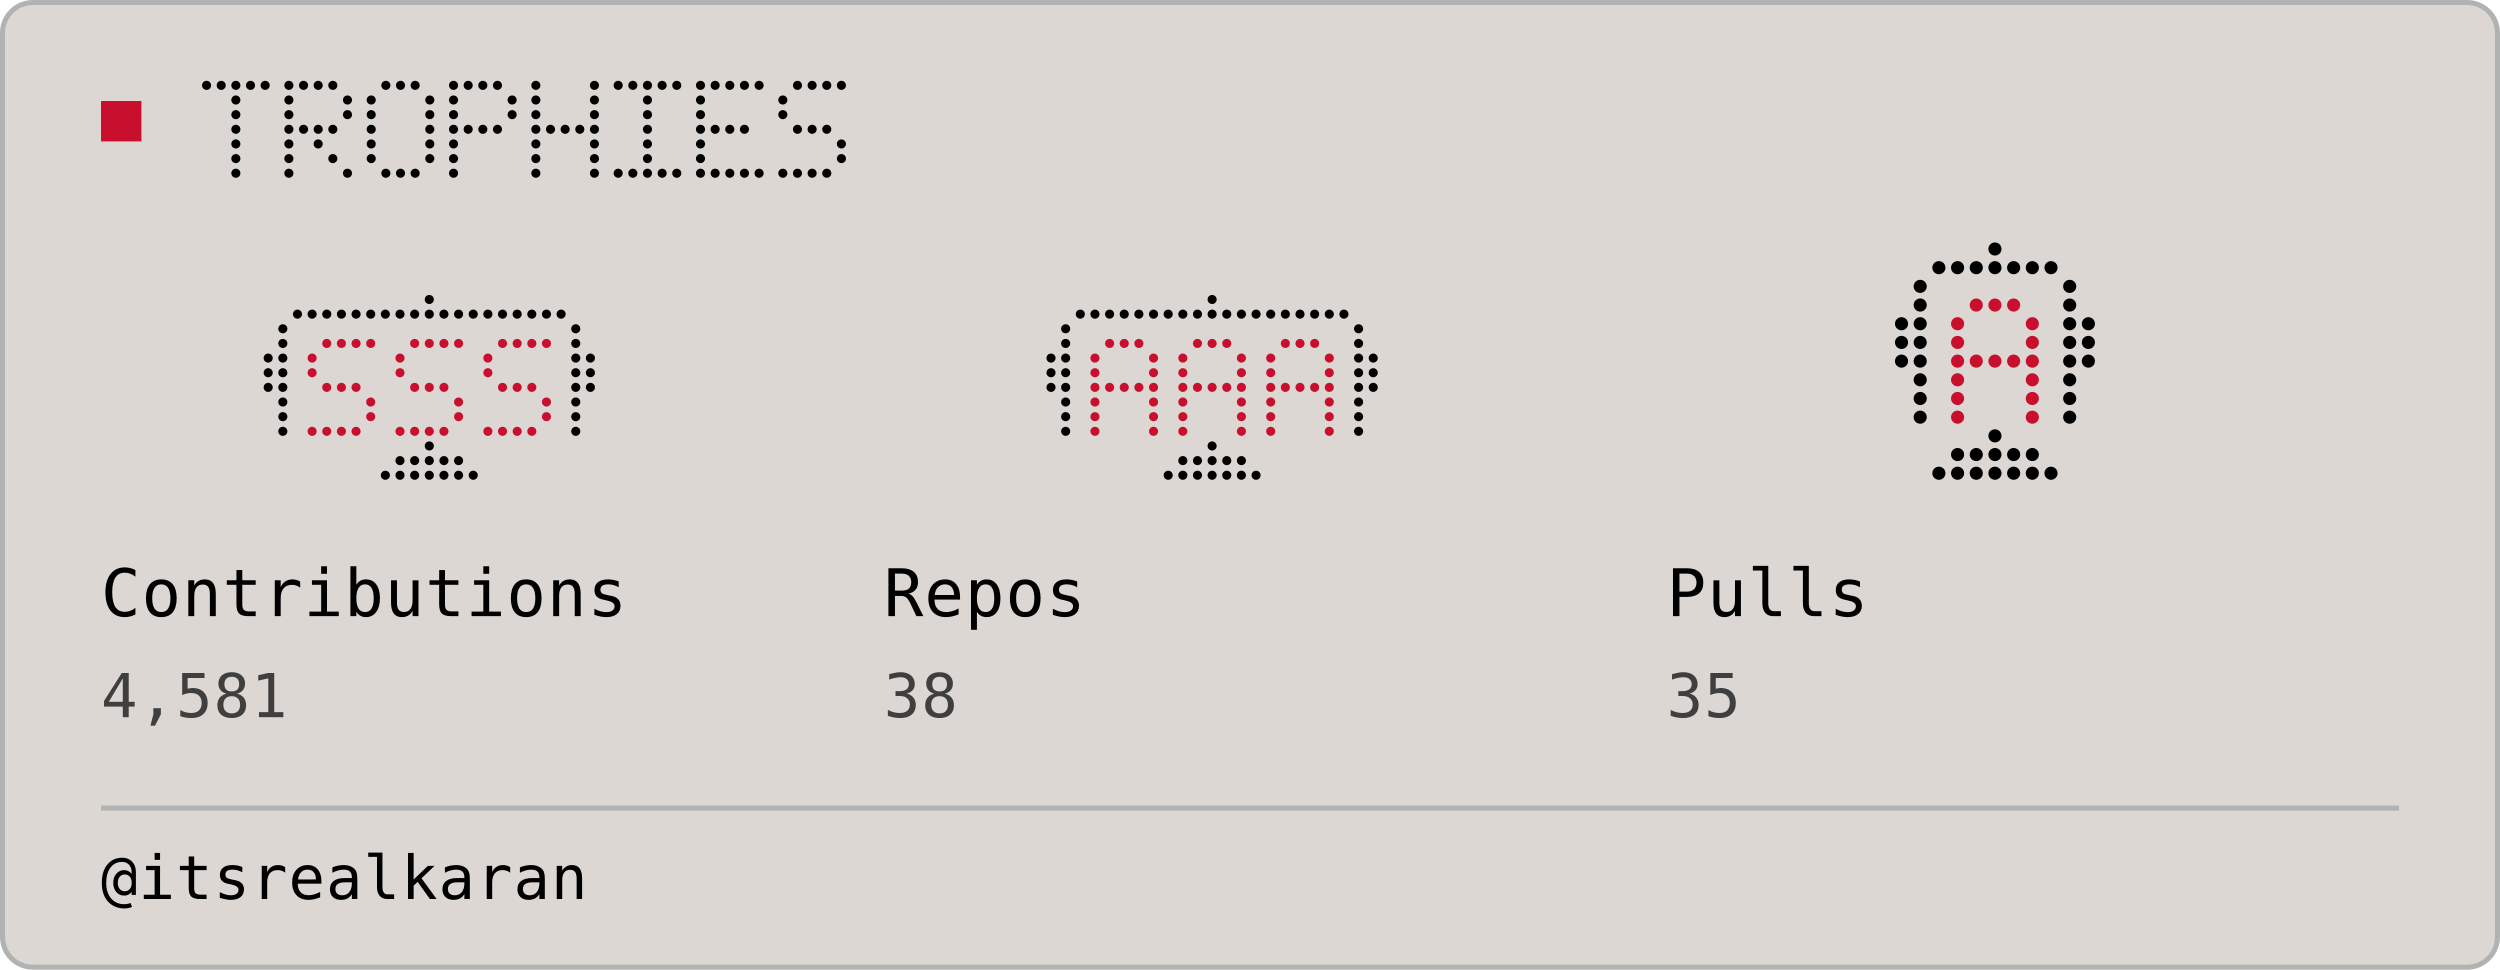
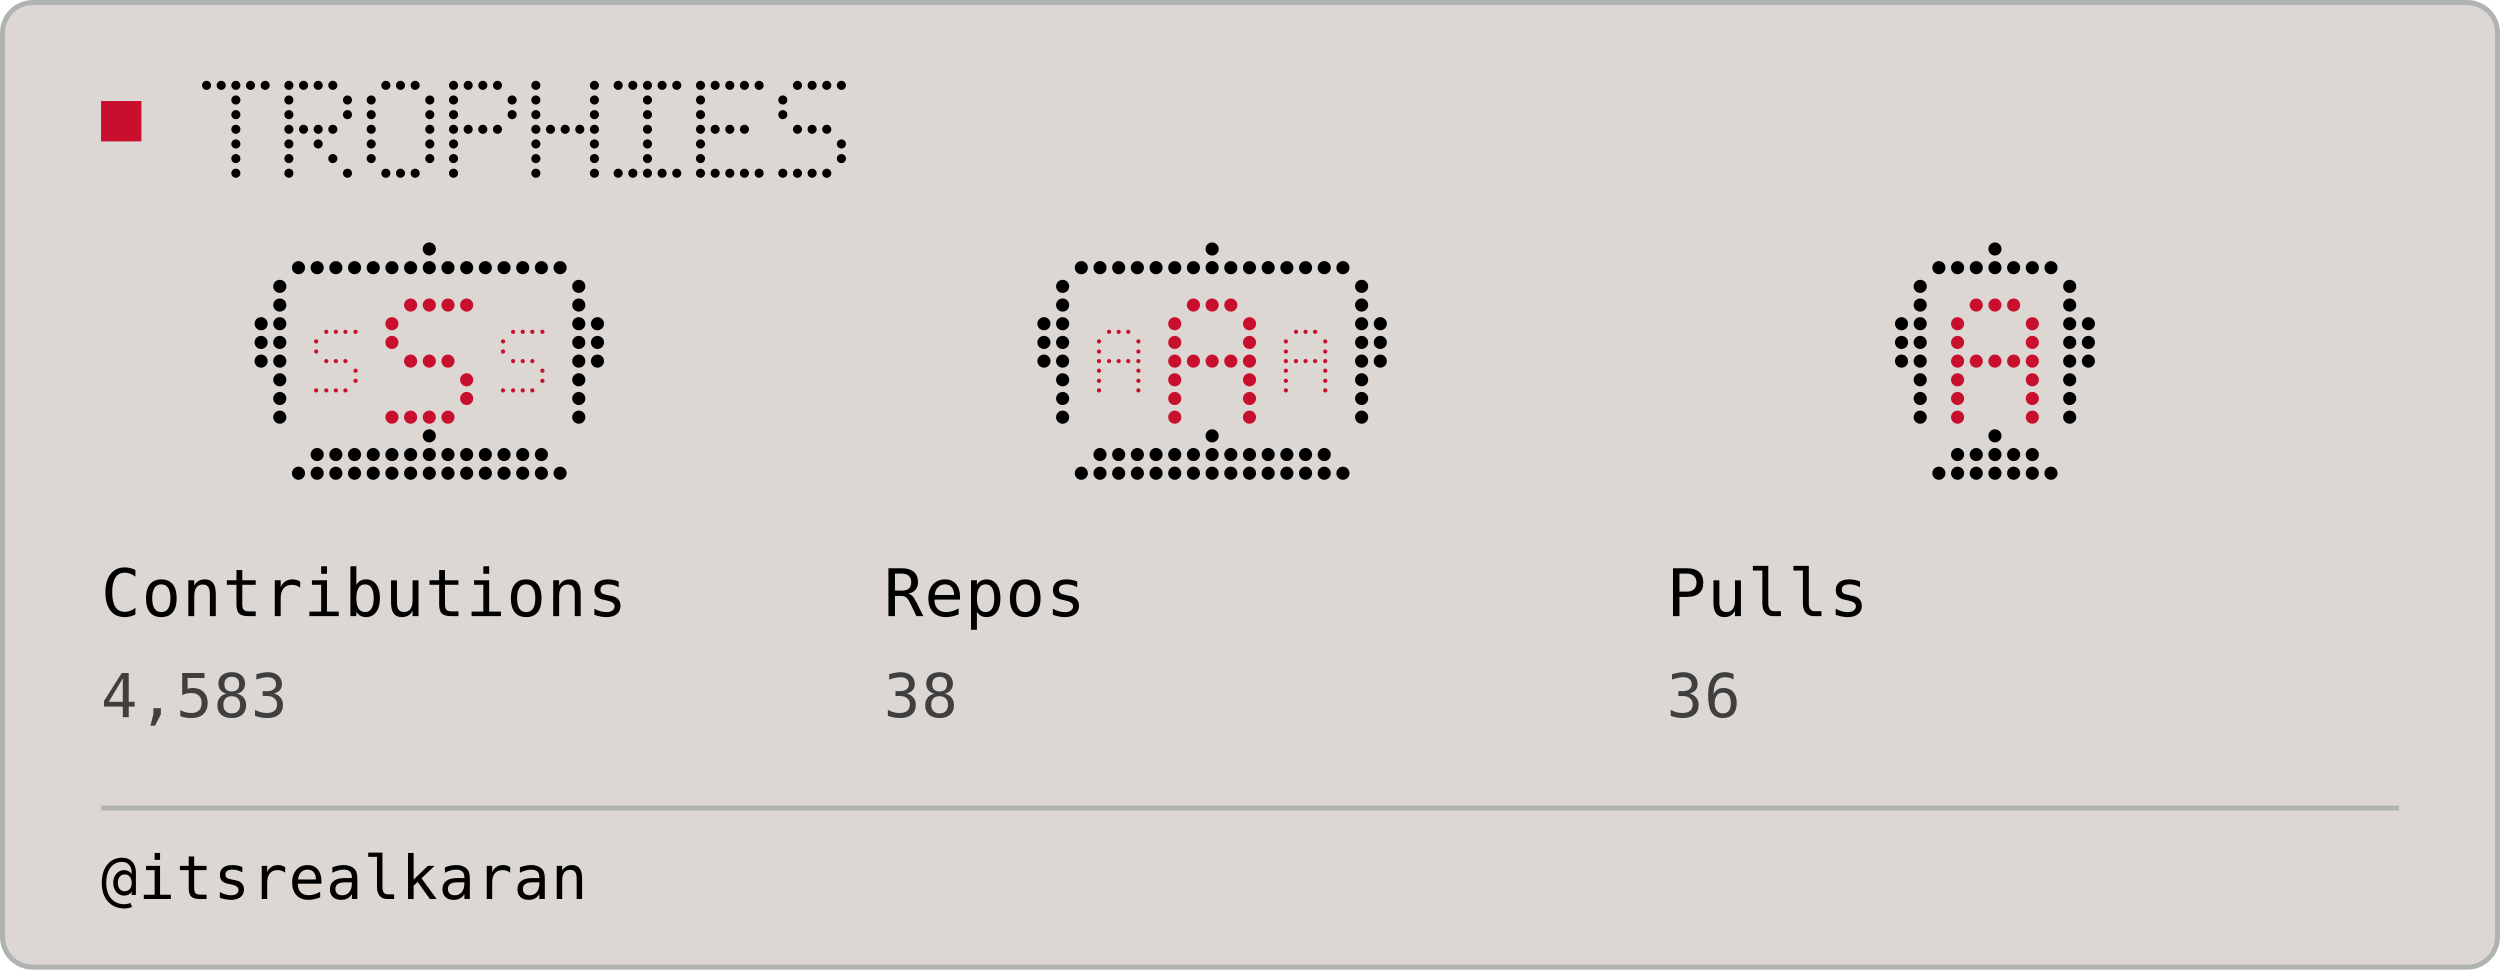
<svg xmlns="http://www.w3.org/2000/svg" width="495" height="192" viewBox="0 0 495 192" role="img">
  <rect x="0.5" y="0.5" width="494" height="191" rx="6" fill="#DCD7D2" stroke="#B1B3B3" stroke-width="1" />
  <rect x="20" y="20" width="8" height="8" fill="#C8102E" />
  <circle cx="40.9" cy="16.9" r="0.90" fill="#000000" />
  <circle cx="43.8" cy="16.9" r="0.90" fill="#000000" />
  <circle cx="46.7" cy="16.9" r="0.90" fill="#000000" />
  <circle cx="49.6" cy="16.9" r="0.90" fill="#000000" />
  <circle cx="52.5" cy="16.9" r="0.90" fill="#000000" />
  <circle cx="46.7" cy="19.8" r="0.90" fill="#000000" />
  <circle cx="46.7" cy="22.7" r="0.90" fill="#000000" />
  <circle cx="46.7" cy="25.6" r="0.90" fill="#000000" />
  <circle cx="46.7" cy="28.5" r="0.90" fill="#000000" />
  <circle cx="46.7" cy="31.4" r="0.90" fill="#000000" />
  <circle cx="46.7" cy="34.3" r="0.90" fill="#000000" />
  <circle cx="57.2" cy="16.9" r="0.90" fill="#000000" />
  <circle cx="60.1" cy="16.9" r="0.90" fill="#000000" />
  <circle cx="63.0" cy="16.9" r="0.90" fill="#000000" />
  <circle cx="65.9" cy="16.9" r="0.90" fill="#000000" />
  <circle cx="57.2" cy="19.8" r="0.90" fill="#000000" />
  <circle cx="68.8" cy="19.8" r="0.90" fill="#000000" />
  <circle cx="57.2" cy="22.7" r="0.90" fill="#000000" />
  <circle cx="68.8" cy="22.7" r="0.90" fill="#000000" />
  <circle cx="57.2" cy="25.6" r="0.90" fill="#000000" />
  <circle cx="60.1" cy="25.6" r="0.90" fill="#000000" />
  <circle cx="63.0" cy="25.6" r="0.90" fill="#000000" />
  <circle cx="65.9" cy="25.6" r="0.90" fill="#000000" />
  <circle cx="57.2" cy="28.5" r="0.90" fill="#000000" />
  <circle cx="63.0" cy="28.5" r="0.90" fill="#000000" />
  <circle cx="57.2" cy="31.4" r="0.90" fill="#000000" />
  <circle cx="65.9" cy="31.4" r="0.90" fill="#000000" />
  <circle cx="57.2" cy="34.3" r="0.90" fill="#000000" />
  <circle cx="68.8" cy="34.3" r="0.90" fill="#000000" />
  <circle cx="76.4" cy="16.9" r="0.90" fill="#000000" />
  <circle cx="79.3" cy="16.9" r="0.90" fill="#000000" />
  <circle cx="82.2" cy="16.9" r="0.90" fill="#000000" />
  <circle cx="73.5" cy="19.8" r="0.90" fill="#000000" />
  <circle cx="85.1" cy="19.8" r="0.90" fill="#000000" />
  <circle cx="73.5" cy="22.7" r="0.90" fill="#000000" />
  <circle cx="85.1" cy="22.7" r="0.90" fill="#000000" />
  <circle cx="73.5" cy="25.6" r="0.90" fill="#000000" />
  <circle cx="85.1" cy="25.6" r="0.90" fill="#000000" />
  <circle cx="73.5" cy="28.5" r="0.90" fill="#000000" />
  <circle cx="85.1" cy="28.5" r="0.90" fill="#000000" />
  <circle cx="73.5" cy="31.4" r="0.90" fill="#000000" />
  <circle cx="85.1" cy="31.4" r="0.90" fill="#000000" />
  <circle cx="76.4" cy="34.3" r="0.90" fill="#000000" />
  <circle cx="79.3" cy="34.3" r="0.90" fill="#000000" />
  <circle cx="82.2" cy="34.3" r="0.90" fill="#000000" />
  <circle cx="89.8" cy="16.9" r="0.90" fill="#000000" />
  <circle cx="92.7" cy="16.9" r="0.90" fill="#000000" />
  <circle cx="95.6" cy="16.9" r="0.90" fill="#000000" />
  <circle cx="98.5" cy="16.9" r="0.90" fill="#000000" />
  <circle cx="89.8" cy="19.8" r="0.90" fill="#000000" />
  <circle cx="101.4" cy="19.8" r="0.90" fill="#000000" />
  <circle cx="89.8" cy="22.7" r="0.90" fill="#000000" />
  <circle cx="101.4" cy="22.7" r="0.90" fill="#000000" />
  <circle cx="89.8" cy="25.6" r="0.90" fill="#000000" />
  <circle cx="92.7" cy="25.6" r="0.90" fill="#000000" />
  <circle cx="95.6" cy="25.6" r="0.90" fill="#000000" />
  <circle cx="98.5" cy="25.6" r="0.90" fill="#000000" />
  <circle cx="89.8" cy="28.5" r="0.90" fill="#000000" />
  <circle cx="89.8" cy="31.4" r="0.90" fill="#000000" />
  <circle cx="89.8" cy="34.3" r="0.90" fill="#000000" />
  <circle cx="106.1" cy="16.9" r="0.90" fill="#000000" />
  <circle cx="117.7" cy="16.9" r="0.90" fill="#000000" />
  <circle cx="106.1" cy="19.8" r="0.90" fill="#000000" />
  <circle cx="117.7" cy="19.8" r="0.90" fill="#000000" />
  <circle cx="106.1" cy="22.7" r="0.90" fill="#000000" />
  <circle cx="117.7" cy="22.7" r="0.90" fill="#000000" />
  <circle cx="106.1" cy="25.6" r="0.90" fill="#000000" />
  <circle cx="109.0" cy="25.6" r="0.90" fill="#000000" />
  <circle cx="111.9" cy="25.6" r="0.90" fill="#000000" />
  <circle cx="114.8" cy="25.6" r="0.90" fill="#000000" />
  <circle cx="117.7" cy="25.6" r="0.90" fill="#000000" />
  <circle cx="106.1" cy="28.5" r="0.90" fill="#000000" />
  <circle cx="117.7" cy="28.5" r="0.90" fill="#000000" />
  <circle cx="106.1" cy="31.4" r="0.90" fill="#000000" />
  <circle cx="117.7" cy="31.4" r="0.90" fill="#000000" />
  <circle cx="106.1" cy="34.3" r="0.90" fill="#000000" />
  <circle cx="117.7" cy="34.3" r="0.90" fill="#000000" />
  <circle cx="122.4" cy="16.9" r="0.90" fill="#000000" />
  <circle cx="125.3" cy="16.9" r="0.90" fill="#000000" />
  <circle cx="128.2" cy="16.9" r="0.90" fill="#000000" />
  <circle cx="131.1" cy="16.9" r="0.90" fill="#000000" />
  <circle cx="134.0" cy="16.9" r="0.90" fill="#000000" />
  <circle cx="128.2" cy="19.8" r="0.90" fill="#000000" />
  <circle cx="128.2" cy="22.7" r="0.90" fill="#000000" />
  <circle cx="128.2" cy="25.6" r="0.90" fill="#000000" />
  <circle cx="128.2" cy="28.5" r="0.90" fill="#000000" />
  <circle cx="128.2" cy="31.4" r="0.90" fill="#000000" />
  <circle cx="122.4" cy="34.3" r="0.90" fill="#000000" />
  <circle cx="125.3" cy="34.3" r="0.90" fill="#000000" />
  <circle cx="128.2" cy="34.3" r="0.90" fill="#000000" />
  <circle cx="131.1" cy="34.3" r="0.90" fill="#000000" />
  <circle cx="134.0" cy="34.3" r="0.90" fill="#000000" />
  <circle cx="138.7" cy="16.9" r="0.90" fill="#000000" />
  <circle cx="141.6" cy="16.9" r="0.90" fill="#000000" />
  <circle cx="144.5" cy="16.9" r="0.90" fill="#000000" />
  <circle cx="147.4" cy="16.9" r="0.90" fill="#000000" />
  <circle cx="150.3" cy="16.9" r="0.90" fill="#000000" />
  <circle cx="138.7" cy="19.8" r="0.90" fill="#000000" />
  <circle cx="138.7" cy="22.7" r="0.90" fill="#000000" />
  <circle cx="138.7" cy="25.6" r="0.90" fill="#000000" />
  <circle cx="141.6" cy="25.6" r="0.90" fill="#000000" />
  <circle cx="144.5" cy="25.6" r="0.90" fill="#000000" />
  <circle cx="147.4" cy="25.6" r="0.90" fill="#000000" />
  <circle cx="138.7" cy="28.5" r="0.90" fill="#000000" />
  <circle cx="138.7" cy="31.4" r="0.90" fill="#000000" />
  <circle cx="138.7" cy="34.3" r="0.90" fill="#000000" />
  <circle cx="141.6" cy="34.3" r="0.90" fill="#000000" />
  <circle cx="144.5" cy="34.3" r="0.90" fill="#000000" />
  <circle cx="147.4" cy="34.3" r="0.90" fill="#000000" />
  <circle cx="150.3" cy="34.3" r="0.90" fill="#000000" />
  <circle cx="157.9" cy="16.9" r="0.90" fill="#000000" />
  <circle cx="160.8" cy="16.9" r="0.90" fill="#000000" />
  <circle cx="163.7" cy="16.9" r="0.90" fill="#000000" />
  <circle cx="166.6" cy="16.9" r="0.90" fill="#000000" />
  <circle cx="155.0" cy="19.8" r="0.90" fill="#000000" />
  <circle cx="155.0" cy="22.7" r="0.90" fill="#000000" />
  <circle cx="157.9" cy="25.6" r="0.90" fill="#000000" />
  <circle cx="160.8" cy="25.6" r="0.90" fill="#000000" />
  <circle cx="163.7" cy="25.6" r="0.90" fill="#000000" />
  <circle cx="166.6" cy="28.5" r="0.90" fill="#000000" />
  <circle cx="166.6" cy="31.4" r="0.90" fill="#000000" />
  <circle cx="155.0" cy="34.3" r="0.90" fill="#000000" />
  <circle cx="157.9" cy="34.3" r="0.90" fill="#000000" />
  <circle cx="160.8" cy="34.3" r="0.90" fill="#000000" />
  <circle cx="163.7" cy="34.3" r="0.90" fill="#000000" />
-   <circle cx="85.0" cy="59.3" r="0.90" fill="#000000" />
-   <circle cx="58.9" cy="62.2" r="0.90" fill="#000000" />
-   <circle cx="61.8" cy="62.2" r="0.90" fill="#000000" />
-   <circle cx="64.7" cy="62.2" r="0.90" fill="#000000" />
-   <circle cx="67.6" cy="62.2" r="0.90" fill="#000000" />
-   <circle cx="70.5" cy="62.2" r="0.90" fill="#000000" />
-   <circle cx="73.4" cy="62.2" r="0.90" fill="#000000" />
-   <circle cx="76.3" cy="62.2" r="0.90" fill="#000000" />
-   <circle cx="79.2" cy="62.2" r="0.90" fill="#000000" />
-   <circle cx="82.1" cy="62.2" r="0.90" fill="#000000" />
-   <circle cx="85.0" cy="62.2" r="0.90" fill="#000000" />
-   <circle cx="87.9" cy="62.2" r="0.90" fill="#000000" />
-   <circle cx="90.8" cy="62.2" r="0.90" fill="#000000" />
-   <circle cx="93.7" cy="62.2" r="0.90" fill="#000000" />
-   <circle cx="96.6" cy="62.2" r="0.90" fill="#000000" />
-   <circle cx="99.5" cy="62.2" r="0.90" fill="#000000" />
-   <circle cx="102.4" cy="62.2" r="0.90" fill="#000000" />
-   <circle cx="105.3" cy="62.2" r="0.90" fill="#000000" />
-   <circle cx="108.2" cy="62.2" r="0.90" fill="#000000" />
-   <circle cx="111.1" cy="62.2" r="0.90" fill="#000000" />
-   <circle cx="56.0" cy="65.1" r="0.90" fill="#000000" />
-   <circle cx="114.0" cy="65.1" r="0.90" fill="#000000" />
-   <circle cx="56.0" cy="68.0" r="0.90" fill="#000000" />
-   <circle cx="114.0" cy="68.0" r="0.90" fill="#000000" />
-   <circle cx="56.0" cy="70.9" r="0.90" fill="#000000" />
-   <circle cx="114.0" cy="70.9" r="0.90" fill="#000000" />
-   <circle cx="56.0" cy="73.8" r="0.90" fill="#000000" />
-   <circle cx="114.0" cy="73.8" r="0.90" fill="#000000" />
-   <circle cx="56.0" cy="76.7" r="0.90" fill="#000000" />
-   <circle cx="114.0" cy="76.7" r="0.90" fill="#000000" />
-   <circle cx="56.0" cy="79.6" r="0.90" fill="#000000" />
-   <circle cx="114.0" cy="79.6" r="0.90" fill="#000000" />
-   <circle cx="56.0" cy="82.5" r="0.90" fill="#000000" />
-   <circle cx="114.0" cy="82.5" r="0.90" fill="#000000" />
-   <circle cx="56.0" cy="85.4" r="0.90" fill="#000000" />
-   <circle cx="114.0" cy="85.4" r="0.90" fill="#000000" />
-   <circle cx="53.1" cy="70.9" r="0.90" fill="#000000" />
-   <circle cx="116.9" cy="70.9" r="0.90" fill="#000000" />
-   <circle cx="53.1" cy="73.8" r="0.90" fill="#000000" />
-   <circle cx="116.9" cy="73.8" r="0.90" fill="#000000" />
-   <circle cx="53.1" cy="76.7" r="0.90" fill="#000000" />
-   <circle cx="116.9" cy="76.7" r="0.90" fill="#000000" />
-   <circle cx="85.0" cy="88.3" r="0.90" fill="#000000" />
-   <circle cx="79.2" cy="91.2" r="0.90" fill="#000000" />
-   <circle cx="82.1" cy="91.2" r="0.90" fill="#000000" />
-   <circle cx="85.0" cy="91.2" r="0.90" fill="#000000" />
-   <circle cx="87.9" cy="91.2" r="0.90" fill="#000000" />
-   <circle cx="90.8" cy="91.2" r="0.90" fill="#000000" />
-   <circle cx="76.3" cy="94.1" r="0.90" fill="#000000" />
-   <circle cx="79.2" cy="94.1" r="0.90" fill="#000000" />
-   <circle cx="82.1" cy="94.1" r="0.90" fill="#000000" />
-   <circle cx="85.0" cy="94.1" r="0.90" fill="#000000" />
-   <circle cx="87.9" cy="94.1" r="0.90" fill="#000000" />
-   <circle cx="90.8" cy="94.1" r="0.90" fill="#000000" />
-   <circle cx="93.7" cy="94.1" r="0.90" fill="#000000" />
-   <circle cx="64.7" cy="68.0" r="0.90" fill="#C8102E" />
-   <circle cx="67.6" cy="68.0" r="0.90" fill="#C8102E" />
-   <circle cx="70.5" cy="68.0" r="0.90" fill="#C8102E" />
-   <circle cx="73.4" cy="68.0" r="0.90" fill="#C8102E" />
-   <circle cx="61.8" cy="70.9" r="0.90" fill="#C8102E" />
-   <circle cx="61.8" cy="73.8" r="0.90" fill="#C8102E" />
-   <circle cx="64.7" cy="76.7" r="0.90" fill="#C8102E" />
-   <circle cx="67.6" cy="76.7" r="0.90" fill="#C8102E" />
-   <circle cx="70.5" cy="76.7" r="0.90" fill="#C8102E" />
-   <circle cx="73.4" cy="79.6" r="0.90" fill="#C8102E" />
-   <circle cx="73.4" cy="82.5" r="0.90" fill="#C8102E" />
-   <circle cx="61.8" cy="85.4" r="0.90" fill="#C8102E" />
-   <circle cx="64.7" cy="85.4" r="0.90" fill="#C8102E" />
-   <circle cx="67.6" cy="85.4" r="0.90" fill="#C8102E" />
-   <circle cx="70.5" cy="85.4" r="0.90" fill="#C8102E" />
-   <circle cx="82.1" cy="68.0" r="0.90" fill="#C8102E" />
-   <circle cx="85.0" cy="68.0" r="0.90" fill="#C8102E" />
-   <circle cx="87.9" cy="68.0" r="0.90" fill="#C8102E" />
-   <circle cx="90.8" cy="68.0" r="0.90" fill="#C8102E" />
-   <circle cx="79.2" cy="70.9" r="0.90" fill="#C8102E" />
-   <circle cx="79.2" cy="73.8" r="0.90" fill="#C8102E" />
-   <circle cx="82.1" cy="76.7" r="0.90" fill="#C8102E" />
-   <circle cx="85.0" cy="76.7" r="0.90" fill="#C8102E" />
-   <circle cx="87.9" cy="76.7" r="0.90" fill="#C8102E" />
-   <circle cx="90.8" cy="79.6" r="0.90" fill="#C8102E" />
-   <circle cx="90.8" cy="82.5" r="0.90" fill="#C8102E" />
-   <circle cx="79.2" cy="85.4" r="0.90" fill="#C8102E" />
-   <circle cx="82.1" cy="85.4" r="0.90" fill="#C8102E" />
-   <circle cx="85.0" cy="85.4" r="0.90" fill="#C8102E" />
-   <circle cx="87.9" cy="85.4" r="0.90" fill="#C8102E" />
-   <circle cx="99.5" cy="68.0" r="0.90" fill="#C8102E" />
-   <circle cx="102.4" cy="68.0" r="0.90" fill="#C8102E" />
-   <circle cx="105.3" cy="68.0" r="0.90" fill="#C8102E" />
-   <circle cx="108.2" cy="68.0" r="0.90" fill="#C8102E" />
-   <circle cx="96.6" cy="70.9" r="0.90" fill="#C8102E" />
-   <circle cx="96.6" cy="73.8" r="0.90" fill="#C8102E" />
-   <circle cx="99.5" cy="76.7" r="0.90" fill="#C8102E" />
-   <circle cx="102.4" cy="76.7" r="0.90" fill="#C8102E" />
-   <circle cx="105.3" cy="76.7" r="0.90" fill="#C8102E" />
-   <circle cx="108.2" cy="79.6" r="0.90" fill="#C8102E" />
-   <circle cx="108.2" cy="82.5" r="0.90" fill="#C8102E" />
-   <circle cx="96.6" cy="85.4" r="0.90" fill="#C8102E" />
-   <circle cx="99.5" cy="85.4" r="0.90" fill="#C8102E" />
-   <circle cx="102.4" cy="85.4" r="0.90" fill="#C8102E" />
-   <circle cx="105.3" cy="85.4" r="0.90" fill="#C8102E" />
+   <circle cx="85.0" cy="49.3" r="1.30" fill="#000000" />
+   <circle cx="59.1" cy="53.0" r="1.30" fill="#000000" />
+   <circle cx="62.8" cy="53.0" r="1.30" fill="#000000" />
+   <circle cx="66.5" cy="53.0" r="1.30" fill="#000000" />
+   <circle cx="70.2" cy="53.0" r="1.30" fill="#000000" />
+   <circle cx="73.9" cy="53.0" r="1.30" fill="#000000" />
+   <circle cx="77.6" cy="53.0" r="1.30" fill="#000000" />
+   <circle cx="81.3" cy="53.0" r="1.30" fill="#000000" />
+   <circle cx="85.0" cy="53.0" r="1.30" fill="#000000" />
+   <circle cx="88.7" cy="53.0" r="1.30" fill="#000000" />
+   <circle cx="92.4" cy="53.0" r="1.30" fill="#000000" />
+   <circle cx="96.1" cy="53.0" r="1.30" fill="#000000" />
+   <circle cx="99.8" cy="53.0" r="1.30" fill="#000000" />
+   <circle cx="103.5" cy="53.0" r="1.30" fill="#000000" />
+   <circle cx="107.2" cy="53.0" r="1.30" fill="#000000" />
+   <circle cx="110.9" cy="53.0" r="1.30" fill="#000000" />
+   <circle cx="55.4" cy="56.7" r="1.30" fill="#000000" />
+   <circle cx="114.6" cy="56.7" r="1.30" fill="#000000" />
+   <circle cx="55.4" cy="60.4" r="1.30" fill="#000000" />
+   <circle cx="114.6" cy="60.4" r="1.30" fill="#000000" />
+   <circle cx="55.4" cy="64.1" r="1.30" fill="#000000" />
+   <circle cx="114.6" cy="64.1" r="1.30" fill="#000000" />
+   <circle cx="55.4" cy="67.8" r="1.30" fill="#000000" />
+   <circle cx="114.6" cy="67.8" r="1.30" fill="#000000" />
+   <circle cx="55.4" cy="71.5" r="1.30" fill="#000000" />
+   <circle cx="114.6" cy="71.5" r="1.30" fill="#000000" />
+   <circle cx="55.4" cy="75.2" r="1.30" fill="#000000" />
+   <circle cx="114.6" cy="75.2" r="1.30" fill="#000000" />
+   <circle cx="55.4" cy="78.9" r="1.30" fill="#000000" />
+   <circle cx="114.6" cy="78.9" r="1.30" fill="#000000" />
+   <circle cx="55.4" cy="82.6" r="1.30" fill="#000000" />
+   <circle cx="114.6" cy="82.6" r="1.30" fill="#000000" />
+   <circle cx="51.7" cy="64.1" r="1.30" fill="#000000" />
+   <circle cx="118.3" cy="64.1" r="1.30" fill="#000000" />
+   <circle cx="51.7" cy="67.8" r="1.30" fill="#000000" />
+   <circle cx="118.3" cy="67.8" r="1.30" fill="#000000" />
+   <circle cx="51.7" cy="71.5" r="1.30" fill="#000000" />
+   <circle cx="118.3" cy="71.5" r="1.30" fill="#000000" />
+   <circle cx="85.0" cy="86.3" r="1.30" fill="#000000" />
+   <circle cx="62.8" cy="90.0" r="1.30" fill="#000000" />
+   <circle cx="66.5" cy="90.0" r="1.30" fill="#000000" />
+   <circle cx="70.2" cy="90.0" r="1.30" fill="#000000" />
+   <circle cx="73.9" cy="90.0" r="1.30" fill="#000000" />
+   <circle cx="77.6" cy="90.0" r="1.30" fill="#000000" />
+   <circle cx="81.3" cy="90.0" r="1.30" fill="#000000" />
+   <circle cx="85.0" cy="90.0" r="1.30" fill="#000000" />
+   <circle cx="88.7" cy="90.0" r="1.30" fill="#000000" />
+   <circle cx="92.4" cy="90.0" r="1.30" fill="#000000" />
+   <circle cx="96.1" cy="90.0" r="1.30" fill="#000000" />
+   <circle cx="99.8" cy="90.0" r="1.30" fill="#000000" />
+   <circle cx="103.5" cy="90.0" r="1.30" fill="#000000" />
+   <circle cx="107.2" cy="90.0" r="1.30" fill="#000000" />
+   <circle cx="59.1" cy="93.7" r="1.30" fill="#000000" />
+   <circle cx="62.8" cy="93.7" r="1.30" fill="#000000" />
+   <circle cx="66.5" cy="93.7" r="1.30" fill="#000000" />
+   <circle cx="70.2" cy="93.7" r="1.30" fill="#000000" />
+   <circle cx="73.9" cy="93.7" r="1.30" fill="#000000" />
+   <circle cx="77.6" cy="93.7" r="1.30" fill="#000000" />
+   <circle cx="81.3" cy="93.7" r="1.30" fill="#000000" />
+   <circle cx="85.0" cy="93.7" r="1.30" fill="#000000" />
+   <circle cx="88.7" cy="93.7" r="1.30" fill="#000000" />
+   <circle cx="92.4" cy="93.7" r="1.30" fill="#000000" />
+   <circle cx="96.1" cy="93.7" r="1.30" fill="#000000" />
+   <circle cx="99.8" cy="93.7" r="1.30" fill="#000000" />
+   <circle cx="103.5" cy="93.7" r="1.30" fill="#000000" />
+   <circle cx="107.2" cy="93.7" r="1.30" fill="#000000" />
+   <circle cx="110.9" cy="93.7" r="1.30" fill="#000000" />
+   <circle cx="81.3" cy="60.4" r="1.30" fill="#C8102E" />
+   <circle cx="85.0" cy="60.4" r="1.30" fill="#C8102E" />
+   <circle cx="88.7" cy="60.4" r="1.30" fill="#C8102E" />
+   <circle cx="92.4" cy="60.4" r="1.30" fill="#C8102E" />
+   <circle cx="77.6" cy="64.1" r="1.30" fill="#C8102E" />
+   <circle cx="77.6" cy="67.8" r="1.30" fill="#C8102E" />
+   <circle cx="81.3" cy="71.5" r="1.30" fill="#C8102E" />
+   <circle cx="85.0" cy="71.5" r="1.30" fill="#C8102E" />
+   <circle cx="88.7" cy="71.5" r="1.30" fill="#C8102E" />
+   <circle cx="92.4" cy="75.2" r="1.30" fill="#C8102E" />
+   <circle cx="92.4" cy="78.9" r="1.30" fill="#C8102E" />
+   <circle cx="77.6" cy="82.6" r="1.30" fill="#C8102E" />
+   <circle cx="81.3" cy="82.6" r="1.30" fill="#C8102E" />
+   <circle cx="85.0" cy="82.6" r="1.30" fill="#C8102E" />
+   <circle cx="88.7" cy="82.6" r="1.30" fill="#C8102E" />
+   <circle cx="64.6" cy="65.7" r="0.42" fill="#C8102E" />
+   <circle cx="66.5" cy="65.7" r="0.42" fill="#C8102E" />
+   <circle cx="68.4" cy="65.7" r="0.42" fill="#C8102E" />
+   <circle cx="70.4" cy="65.7" r="0.42" fill="#C8102E" />
+   <circle cx="62.6" cy="67.6" r="0.42" fill="#C8102E" />
+   <circle cx="62.6" cy="69.6" r="0.42" fill="#C8102E" />
+   <circle cx="64.6" cy="71.5" r="0.42" fill="#C8102E" />
+   <circle cx="66.5" cy="71.5" r="0.42" fill="#C8102E" />
+   <circle cx="68.4" cy="71.5" r="0.42" fill="#C8102E" />
+   <circle cx="70.4" cy="73.4" r="0.42" fill="#C8102E" />
+   <circle cx="70.4" cy="75.4" r="0.42" fill="#C8102E" />
+   <circle cx="62.6" cy="77.3" r="0.42" fill="#C8102E" />
+   <circle cx="64.6" cy="77.3" r="0.42" fill="#C8102E" />
+   <circle cx="66.5" cy="77.3" r="0.42" fill="#C8102E" />
+   <circle cx="68.4" cy="77.3" r="0.42" fill="#C8102E" />
+   <circle cx="101.6" cy="65.7" r="0.42" fill="#C8102E" />
+   <circle cx="103.5" cy="65.7" r="0.42" fill="#C8102E" />
+   <circle cx="105.4" cy="65.7" r="0.42" fill="#C8102E" />
+   <circle cx="107.4" cy="65.7" r="0.42" fill="#C8102E" />
+   <circle cx="99.6" cy="67.6" r="0.42" fill="#C8102E" />
+   <circle cx="99.6" cy="69.6" r="0.42" fill="#C8102E" />
+   <circle cx="101.6" cy="71.5" r="0.42" fill="#C8102E" />
+   <circle cx="103.5" cy="71.5" r="0.42" fill="#C8102E" />
+   <circle cx="105.4" cy="71.5" r="0.42" fill="#C8102E" />
+   <circle cx="107.4" cy="73.4" r="0.42" fill="#C8102E" />
+   <circle cx="107.4" cy="75.4" r="0.42" fill="#C8102E" />
+   <circle cx="99.6" cy="77.3" r="0.42" fill="#C8102E" />
+   <circle cx="101.6" cy="77.3" r="0.42" fill="#C8102E" />
+   <circle cx="103.5" cy="77.3" r="0.42" fill="#C8102E" />
+   <circle cx="105.4" cy="77.3" r="0.42" fill="#C8102E" />
  <text x="20" y="122" fill="#000000" font-family="ui-monospace, Geist Mono, monospace" font-size="13" letter-spacing="0.2" dominant-baseline="auto">Contributions</text>
-   <text x="20" y="142" fill="#3F3F3F" font-family="ui-monospace, Geist Mono, monospace" font-size="12" letter-spacing="0.2" dominant-baseline="auto">4,581</text>
-   <circle cx="240.0" cy="59.3" r="0.90" fill="#000000" />
-   <circle cx="213.9" cy="62.2" r="0.90" fill="#000000" />
-   <circle cx="216.8" cy="62.2" r="0.90" fill="#000000" />
-   <circle cx="219.7" cy="62.2" r="0.90" fill="#000000" />
-   <circle cx="222.6" cy="62.2" r="0.90" fill="#000000" />
-   <circle cx="225.5" cy="62.2" r="0.90" fill="#000000" />
-   <circle cx="228.4" cy="62.2" r="0.90" fill="#000000" />
-   <circle cx="231.3" cy="62.2" r="0.90" fill="#000000" />
-   <circle cx="234.2" cy="62.2" r="0.90" fill="#000000" />
-   <circle cx="237.1" cy="62.2" r="0.90" fill="#000000" />
-   <circle cx="240.0" cy="62.2" r="0.90" fill="#000000" />
-   <circle cx="242.9" cy="62.2" r="0.90" fill="#000000" />
-   <circle cx="245.8" cy="62.2" r="0.90" fill="#000000" />
-   <circle cx="248.7" cy="62.2" r="0.90" fill="#000000" />
-   <circle cx="251.6" cy="62.2" r="0.90" fill="#000000" />
-   <circle cx="254.5" cy="62.2" r="0.90" fill="#000000" />
-   <circle cx="257.4" cy="62.2" r="0.90" fill="#000000" />
-   <circle cx="260.3" cy="62.2" r="0.90" fill="#000000" />
-   <circle cx="263.2" cy="62.2" r="0.90" fill="#000000" />
-   <circle cx="266.1" cy="62.2" r="0.90" fill="#000000" />
-   <circle cx="211.0" cy="65.1" r="0.90" fill="#000000" />
-   <circle cx="269.0" cy="65.1" r="0.90" fill="#000000" />
-   <circle cx="211.0" cy="68.0" r="0.90" fill="#000000" />
-   <circle cx="269.0" cy="68.0" r="0.90" fill="#000000" />
-   <circle cx="211.0" cy="70.9" r="0.90" fill="#000000" />
-   <circle cx="269.0" cy="70.9" r="0.90" fill="#000000" />
-   <circle cx="211.0" cy="73.8" r="0.90" fill="#000000" />
-   <circle cx="269.0" cy="73.8" r="0.90" fill="#000000" />
-   <circle cx="211.0" cy="76.7" r="0.90" fill="#000000" />
-   <circle cx="269.0" cy="76.7" r="0.90" fill="#000000" />
-   <circle cx="211.0" cy="79.6" r="0.90" fill="#000000" />
-   <circle cx="269.0" cy="79.6" r="0.90" fill="#000000" />
-   <circle cx="211.0" cy="82.5" r="0.90" fill="#000000" />
-   <circle cx="269.0" cy="82.5" r="0.90" fill="#000000" />
-   <circle cx="211.0" cy="85.4" r="0.90" fill="#000000" />
-   <circle cx="269.0" cy="85.4" r="0.90" fill="#000000" />
-   <circle cx="208.1" cy="70.9" r="0.90" fill="#000000" />
-   <circle cx="271.9" cy="70.9" r="0.90" fill="#000000" />
-   <circle cx="208.1" cy="73.8" r="0.90" fill="#000000" />
-   <circle cx="271.9" cy="73.8" r="0.90" fill="#000000" />
-   <circle cx="208.1" cy="76.7" r="0.90" fill="#000000" />
-   <circle cx="271.9" cy="76.7" r="0.90" fill="#000000" />
-   <circle cx="240.0" cy="88.3" r="0.90" fill="#000000" />
-   <circle cx="234.2" cy="91.2" r="0.90" fill="#000000" />
-   <circle cx="237.1" cy="91.2" r="0.90" fill="#000000" />
-   <circle cx="240.0" cy="91.2" r="0.90" fill="#000000" />
-   <circle cx="242.9" cy="91.2" r="0.90" fill="#000000" />
-   <circle cx="245.8" cy="91.2" r="0.90" fill="#000000" />
-   <circle cx="231.3" cy="94.1" r="0.90" fill="#000000" />
-   <circle cx="234.2" cy="94.1" r="0.90" fill="#000000" />
-   <circle cx="237.1" cy="94.1" r="0.90" fill="#000000" />
-   <circle cx="240.0" cy="94.1" r="0.90" fill="#000000" />
-   <circle cx="242.9" cy="94.1" r="0.90" fill="#000000" />
-   <circle cx="245.8" cy="94.1" r="0.90" fill="#000000" />
-   <circle cx="248.7" cy="94.1" r="0.90" fill="#000000" />
-   <circle cx="219.7" cy="68.0" r="0.90" fill="#C8102E" />
-   <circle cx="222.6" cy="68.0" r="0.90" fill="#C8102E" />
-   <circle cx="225.5" cy="68.0" r="0.90" fill="#C8102E" />
-   <circle cx="216.8" cy="70.9" r="0.90" fill="#C8102E" />
-   <circle cx="228.4" cy="70.9" r="0.90" fill="#C8102E" />
-   <circle cx="216.8" cy="73.8" r="0.90" fill="#C8102E" />
-   <circle cx="228.4" cy="73.8" r="0.90" fill="#C8102E" />
-   <circle cx="216.8" cy="76.7" r="0.90" fill="#C8102E" />
-   <circle cx="219.7" cy="76.7" r="0.90" fill="#C8102E" />
-   <circle cx="222.6" cy="76.7" r="0.90" fill="#C8102E" />
-   <circle cx="225.5" cy="76.7" r="0.90" fill="#C8102E" />
-   <circle cx="228.4" cy="76.7" r="0.90" fill="#C8102E" />
-   <circle cx="216.8" cy="79.6" r="0.90" fill="#C8102E" />
-   <circle cx="228.4" cy="79.6" r="0.90" fill="#C8102E" />
-   <circle cx="216.8" cy="82.5" r="0.90" fill="#C8102E" />
-   <circle cx="228.4" cy="82.5" r="0.90" fill="#C8102E" />
-   <circle cx="216.8" cy="85.4" r="0.90" fill="#C8102E" />
-   <circle cx="228.4" cy="85.4" r="0.90" fill="#C8102E" />
-   <circle cx="237.1" cy="68.0" r="0.90" fill="#C8102E" />
-   <circle cx="240.0" cy="68.0" r="0.90" fill="#C8102E" />
-   <circle cx="242.9" cy="68.0" r="0.90" fill="#C8102E" />
-   <circle cx="234.2" cy="70.9" r="0.90" fill="#C8102E" />
-   <circle cx="245.8" cy="70.9" r="0.90" fill="#C8102E" />
-   <circle cx="234.2" cy="73.8" r="0.90" fill="#C8102E" />
-   <circle cx="245.8" cy="73.8" r="0.90" fill="#C8102E" />
-   <circle cx="234.2" cy="76.7" r="0.90" fill="#C8102E" />
-   <circle cx="237.1" cy="76.7" r="0.90" fill="#C8102E" />
-   <circle cx="240.0" cy="76.7" r="0.90" fill="#C8102E" />
-   <circle cx="242.9" cy="76.7" r="0.90" fill="#C8102E" />
-   <circle cx="245.8" cy="76.7" r="0.90" fill="#C8102E" />
-   <circle cx="234.2" cy="79.6" r="0.90" fill="#C8102E" />
-   <circle cx="245.8" cy="79.6" r="0.90" fill="#C8102E" />
-   <circle cx="234.2" cy="82.5" r="0.90" fill="#C8102E" />
-   <circle cx="245.8" cy="82.5" r="0.90" fill="#C8102E" />
-   <circle cx="234.2" cy="85.4" r="0.90" fill="#C8102E" />
-   <circle cx="245.8" cy="85.4" r="0.90" fill="#C8102E" />
-   <circle cx="254.5" cy="68.0" r="0.90" fill="#C8102E" />
-   <circle cx="257.4" cy="68.0" r="0.90" fill="#C8102E" />
-   <circle cx="260.3" cy="68.0" r="0.90" fill="#C8102E" />
-   <circle cx="251.6" cy="70.9" r="0.90" fill="#C8102E" />
-   <circle cx="263.2" cy="70.9" r="0.90" fill="#C8102E" />
-   <circle cx="251.6" cy="73.8" r="0.90" fill="#C8102E" />
-   <circle cx="263.2" cy="73.8" r="0.90" fill="#C8102E" />
-   <circle cx="251.6" cy="76.7" r="0.90" fill="#C8102E" />
-   <circle cx="254.5" cy="76.7" r="0.90" fill="#C8102E" />
-   <circle cx="257.4" cy="76.7" r="0.90" fill="#C8102E" />
-   <circle cx="260.3" cy="76.7" r="0.90" fill="#C8102E" />
-   <circle cx="263.2" cy="76.7" r="0.90" fill="#C8102E" />
-   <circle cx="251.6" cy="79.6" r="0.90" fill="#C8102E" />
-   <circle cx="263.2" cy="79.6" r="0.90" fill="#C8102E" />
-   <circle cx="251.6" cy="82.5" r="0.90" fill="#C8102E" />
-   <circle cx="263.2" cy="82.5" r="0.90" fill="#C8102E" />
-   <circle cx="251.6" cy="85.4" r="0.90" fill="#C8102E" />
-   <circle cx="263.2" cy="85.4" r="0.90" fill="#C8102E" />
+   <text x="20" y="142" fill="#3F3F3F" font-family="ui-monospace, Geist Mono, monospace" font-size="12" letter-spacing="0.2" dominant-baseline="auto">4,583</text>
+   <circle cx="240.0" cy="49.3" r="1.30" fill="#000000" />
+   <circle cx="214.1" cy="53.0" r="1.30" fill="#000000" />
+   <circle cx="217.8" cy="53.0" r="1.30" fill="#000000" />
+   <circle cx="221.5" cy="53.0" r="1.30" fill="#000000" />
+   <circle cx="225.2" cy="53.0" r="1.30" fill="#000000" />
+   <circle cx="228.9" cy="53.0" r="1.30" fill="#000000" />
+   <circle cx="232.6" cy="53.0" r="1.30" fill="#000000" />
+   <circle cx="236.3" cy="53.0" r="1.30" fill="#000000" />
+   <circle cx="240.0" cy="53.0" r="1.30" fill="#000000" />
+   <circle cx="243.7" cy="53.0" r="1.30" fill="#000000" />
+   <circle cx="247.4" cy="53.0" r="1.30" fill="#000000" />
+   <circle cx="251.1" cy="53.0" r="1.30" fill="#000000" />
+   <circle cx="254.8" cy="53.0" r="1.30" fill="#000000" />
+   <circle cx="258.5" cy="53.0" r="1.30" fill="#000000" />
+   <circle cx="262.2" cy="53.0" r="1.30" fill="#000000" />
+   <circle cx="265.9" cy="53.0" r="1.30" fill="#000000" />
+   <circle cx="210.4" cy="56.7" r="1.30" fill="#000000" />
+   <circle cx="269.6" cy="56.7" r="1.30" fill="#000000" />
+   <circle cx="210.4" cy="60.4" r="1.30" fill="#000000" />
+   <circle cx="269.6" cy="60.4" r="1.30" fill="#000000" />
+   <circle cx="210.4" cy="64.1" r="1.30" fill="#000000" />
+   <circle cx="269.6" cy="64.1" r="1.30" fill="#000000" />
+   <circle cx="210.4" cy="67.8" r="1.30" fill="#000000" />
+   <circle cx="269.6" cy="67.8" r="1.30" fill="#000000" />
+   <circle cx="210.4" cy="71.5" r="1.30" fill="#000000" />
+   <circle cx="269.6" cy="71.5" r="1.30" fill="#000000" />
+   <circle cx="210.4" cy="75.2" r="1.30" fill="#000000" />
+   <circle cx="269.6" cy="75.2" r="1.30" fill="#000000" />
+   <circle cx="210.4" cy="78.9" r="1.30" fill="#000000" />
+   <circle cx="269.6" cy="78.9" r="1.30" fill="#000000" />
+   <circle cx="210.4" cy="82.6" r="1.30" fill="#000000" />
+   <circle cx="269.6" cy="82.6" r="1.30" fill="#000000" />
+   <circle cx="206.7" cy="64.1" r="1.30" fill="#000000" />
+   <circle cx="273.3" cy="64.1" r="1.30" fill="#000000" />
+   <circle cx="206.7" cy="67.8" r="1.30" fill="#000000" />
+   <circle cx="273.3" cy="67.8" r="1.30" fill="#000000" />
+   <circle cx="206.7" cy="71.5" r="1.30" fill="#000000" />
+   <circle cx="273.3" cy="71.5" r="1.30" fill="#000000" />
+   <circle cx="240.0" cy="86.3" r="1.30" fill="#000000" />
+   <circle cx="217.8" cy="90.0" r="1.30" fill="#000000" />
+   <circle cx="221.5" cy="90.0" r="1.30" fill="#000000" />
+   <circle cx="225.2" cy="90.0" r="1.30" fill="#000000" />
+   <circle cx="228.9" cy="90.0" r="1.30" fill="#000000" />
+   <circle cx="232.6" cy="90.0" r="1.30" fill="#000000" />
+   <circle cx="236.3" cy="90.0" r="1.30" fill="#000000" />
+   <circle cx="240.0" cy="90.0" r="1.30" fill="#000000" />
+   <circle cx="243.7" cy="90.0" r="1.30" fill="#000000" />
+   <circle cx="247.4" cy="90.0" r="1.30" fill="#000000" />
+   <circle cx="251.1" cy="90.0" r="1.30" fill="#000000" />
+   <circle cx="254.8" cy="90.0" r="1.30" fill="#000000" />
+   <circle cx="258.5" cy="90.0" r="1.30" fill="#000000" />
+   <circle cx="262.2" cy="90.0" r="1.30" fill="#000000" />
+   <circle cx="214.1" cy="93.7" r="1.30" fill="#000000" />
+   <circle cx="217.8" cy="93.7" r="1.30" fill="#000000" />
+   <circle cx="221.5" cy="93.7" r="1.30" fill="#000000" />
+   <circle cx="225.2" cy="93.7" r="1.30" fill="#000000" />
+   <circle cx="228.9" cy="93.7" r="1.30" fill="#000000" />
+   <circle cx="232.6" cy="93.7" r="1.30" fill="#000000" />
+   <circle cx="236.3" cy="93.7" r="1.30" fill="#000000" />
+   <circle cx="240.0" cy="93.7" r="1.30" fill="#000000" />
+   <circle cx="243.7" cy="93.7" r="1.30" fill="#000000" />
+   <circle cx="247.4" cy="93.7" r="1.30" fill="#000000" />
+   <circle cx="251.1" cy="93.7" r="1.30" fill="#000000" />
+   <circle cx="254.8" cy="93.7" r="1.30" fill="#000000" />
+   <circle cx="258.5" cy="93.7" r="1.30" fill="#000000" />
+   <circle cx="262.2" cy="93.7" r="1.30" fill="#000000" />
+   <circle cx="265.9" cy="93.7" r="1.30" fill="#000000" />
+   <circle cx="236.3" cy="60.4" r="1.30" fill="#C8102E" />
+   <circle cx="240.0" cy="60.4" r="1.30" fill="#C8102E" />
+   <circle cx="243.7" cy="60.4" r="1.30" fill="#C8102E" />
+   <circle cx="232.6" cy="64.1" r="1.30" fill="#C8102E" />
+   <circle cx="247.4" cy="64.1" r="1.30" fill="#C8102E" />
+   <circle cx="232.6" cy="67.8" r="1.30" fill="#C8102E" />
+   <circle cx="247.4" cy="67.8" r="1.30" fill="#C8102E" />
+   <circle cx="232.6" cy="71.5" r="1.30" fill="#C8102E" />
+   <circle cx="236.3" cy="71.5" r="1.30" fill="#C8102E" />
+   <circle cx="240.0" cy="71.5" r="1.30" fill="#C8102E" />
+   <circle cx="243.7" cy="71.5" r="1.30" fill="#C8102E" />
+   <circle cx="247.4" cy="71.5" r="1.30" fill="#C8102E" />
+   <circle cx="232.6" cy="75.2" r="1.30" fill="#C8102E" />
+   <circle cx="247.4" cy="75.2" r="1.30" fill="#C8102E" />
+   <circle cx="232.6" cy="78.9" r="1.30" fill="#C8102E" />
+   <circle cx="247.4" cy="78.9" r="1.30" fill="#C8102E" />
+   <circle cx="232.6" cy="82.6" r="1.30" fill="#C8102E" />
+   <circle cx="247.4" cy="82.6" r="1.30" fill="#C8102E" />
+   <circle cx="219.6" cy="65.7" r="0.42" fill="#C8102E" />
+   <circle cx="221.5" cy="65.7" r="0.42" fill="#C8102E" />
+   <circle cx="223.4" cy="65.7" r="0.42" fill="#C8102E" />
+   <circle cx="217.6" cy="67.6" r="0.42" fill="#C8102E" />
+   <circle cx="225.4" cy="67.6" r="0.42" fill="#C8102E" />
+   <circle cx="217.6" cy="69.6" r="0.42" fill="#C8102E" />
+   <circle cx="225.4" cy="69.6" r="0.42" fill="#C8102E" />
+   <circle cx="217.6" cy="71.5" r="0.42" fill="#C8102E" />
+   <circle cx="219.6" cy="71.5" r="0.42" fill="#C8102E" />
+   <circle cx="221.5" cy="71.5" r="0.42" fill="#C8102E" />
+   <circle cx="223.4" cy="71.5" r="0.42" fill="#C8102E" />
+   <circle cx="225.4" cy="71.5" r="0.42" fill="#C8102E" />
+   <circle cx="217.6" cy="73.4" r="0.42" fill="#C8102E" />
+   <circle cx="225.4" cy="73.4" r="0.42" fill="#C8102E" />
+   <circle cx="217.6" cy="75.4" r="0.42" fill="#C8102E" />
+   <circle cx="225.4" cy="75.4" r="0.42" fill="#C8102E" />
+   <circle cx="217.6" cy="77.3" r="0.42" fill="#C8102E" />
+   <circle cx="225.4" cy="77.3" r="0.42" fill="#C8102E" />
+   <circle cx="256.6" cy="65.7" r="0.42" fill="#C8102E" />
+   <circle cx="258.5" cy="65.7" r="0.42" fill="#C8102E" />
+   <circle cx="260.4" cy="65.7" r="0.42" fill="#C8102E" />
+   <circle cx="254.6" cy="67.6" r="0.42" fill="#C8102E" />
+   <circle cx="262.4" cy="67.6" r="0.42" fill="#C8102E" />
+   <circle cx="254.6" cy="69.6" r="0.42" fill="#C8102E" />
+   <circle cx="262.4" cy="69.6" r="0.42" fill="#C8102E" />
+   <circle cx="254.6" cy="71.5" r="0.42" fill="#C8102E" />
+   <circle cx="256.6" cy="71.5" r="0.42" fill="#C8102E" />
+   <circle cx="258.5" cy="71.5" r="0.42" fill="#C8102E" />
+   <circle cx="260.4" cy="71.5" r="0.42" fill="#C8102E" />
+   <circle cx="262.4" cy="71.5" r="0.42" fill="#C8102E" />
+   <circle cx="254.6" cy="73.4" r="0.42" fill="#C8102E" />
+   <circle cx="262.4" cy="73.4" r="0.42" fill="#C8102E" />
+   <circle cx="254.6" cy="75.4" r="0.42" fill="#C8102E" />
+   <circle cx="262.4" cy="75.4" r="0.42" fill="#C8102E" />
+   <circle cx="254.6" cy="77.3" r="0.42" fill="#C8102E" />
+   <circle cx="262.4" cy="77.3" r="0.42" fill="#C8102E" />
  <text x="175" y="122" fill="#000000" font-family="ui-monospace, Geist Mono, monospace" font-size="13" letter-spacing="0.2" dominant-baseline="auto">Repos</text>
  <text x="175" y="142" fill="#3F3F3F" font-family="ui-monospace, Geist Mono, monospace" font-size="12" letter-spacing="0.2" dominant-baseline="auto">38</text>
  <circle cx="395.0" cy="49.3" r="1.30" fill="#000000" />
  <circle cx="383.9" cy="53.0" r="1.30" fill="#000000" />
  <circle cx="387.6" cy="53.0" r="1.30" fill="#000000" />
  <circle cx="391.3" cy="53.0" r="1.30" fill="#000000" />
  <circle cx="395.0" cy="53.0" r="1.30" fill="#000000" />
  <circle cx="398.7" cy="53.0" r="1.30" fill="#000000" />
  <circle cx="402.4" cy="53.0" r="1.30" fill="#000000" />
  <circle cx="406.1" cy="53.0" r="1.30" fill="#000000" />
  <circle cx="380.2" cy="56.7" r="1.30" fill="#000000" />
  <circle cx="409.8" cy="56.7" r="1.30" fill="#000000" />
  <circle cx="380.2" cy="60.4" r="1.30" fill="#000000" />
  <circle cx="409.8" cy="60.4" r="1.30" fill="#000000" />
  <circle cx="380.2" cy="64.1" r="1.30" fill="#000000" />
  <circle cx="409.8" cy="64.1" r="1.30" fill="#000000" />
  <circle cx="380.2" cy="67.8" r="1.30" fill="#000000" />
  <circle cx="409.8" cy="67.8" r="1.30" fill="#000000" />
  <circle cx="380.2" cy="71.5" r="1.30" fill="#000000" />
  <circle cx="409.8" cy="71.5" r="1.30" fill="#000000" />
  <circle cx="380.2" cy="75.2" r="1.30" fill="#000000" />
  <circle cx="409.8" cy="75.2" r="1.30" fill="#000000" />
  <circle cx="380.2" cy="78.9" r="1.30" fill="#000000" />
  <circle cx="409.8" cy="78.9" r="1.30" fill="#000000" />
  <circle cx="380.2" cy="82.6" r="1.30" fill="#000000" />
  <circle cx="409.8" cy="82.6" r="1.30" fill="#000000" />
  <circle cx="376.5" cy="64.1" r="1.30" fill="#000000" />
  <circle cx="413.5" cy="64.1" r="1.30" fill="#000000" />
  <circle cx="376.5" cy="67.8" r="1.30" fill="#000000" />
  <circle cx="413.5" cy="67.8" r="1.30" fill="#000000" />
  <circle cx="376.5" cy="71.5" r="1.30" fill="#000000" />
  <circle cx="413.5" cy="71.5" r="1.30" fill="#000000" />
  <circle cx="395.0" cy="86.3" r="1.30" fill="#000000" />
  <circle cx="387.6" cy="90.0" r="1.30" fill="#000000" />
  <circle cx="391.3" cy="90.0" r="1.30" fill="#000000" />
  <circle cx="395.0" cy="90.0" r="1.30" fill="#000000" />
  <circle cx="398.7" cy="90.0" r="1.30" fill="#000000" />
  <circle cx="402.4" cy="90.0" r="1.30" fill="#000000" />
  <circle cx="383.9" cy="93.7" r="1.30" fill="#000000" />
  <circle cx="387.6" cy="93.7" r="1.30" fill="#000000" />
  <circle cx="391.3" cy="93.7" r="1.30" fill="#000000" />
  <circle cx="395.0" cy="93.7" r="1.30" fill="#000000" />
  <circle cx="398.7" cy="93.7" r="1.30" fill="#000000" />
  <circle cx="402.4" cy="93.7" r="1.30" fill="#000000" />
  <circle cx="406.1" cy="93.7" r="1.30" fill="#000000" />
  <circle cx="391.3" cy="60.4" r="1.30" fill="#C8102E" />
  <circle cx="395.0" cy="60.4" r="1.30" fill="#C8102E" />
  <circle cx="398.7" cy="60.4" r="1.30" fill="#C8102E" />
  <circle cx="387.6" cy="64.1" r="1.30" fill="#C8102E" />
  <circle cx="402.4" cy="64.1" r="1.30" fill="#C8102E" />
  <circle cx="387.6" cy="67.8" r="1.30" fill="#C8102E" />
  <circle cx="402.4" cy="67.8" r="1.30" fill="#C8102E" />
  <circle cx="387.6" cy="71.5" r="1.30" fill="#C8102E" />
  <circle cx="391.3" cy="71.5" r="1.30" fill="#C8102E" />
  <circle cx="395.0" cy="71.5" r="1.30" fill="#C8102E" />
  <circle cx="398.7" cy="71.5" r="1.30" fill="#C8102E" />
  <circle cx="402.4" cy="71.5" r="1.30" fill="#C8102E" />
  <circle cx="387.6" cy="75.2" r="1.30" fill="#C8102E" />
  <circle cx="402.4" cy="75.2" r="1.30" fill="#C8102E" />
  <circle cx="387.6" cy="78.9" r="1.30" fill="#C8102E" />
  <circle cx="402.4" cy="78.9" r="1.30" fill="#C8102E" />
  <circle cx="387.6" cy="82.6" r="1.30" fill="#C8102E" />
  <circle cx="402.4" cy="82.6" r="1.30" fill="#C8102E" />
  <text x="330" y="122" fill="#000000" font-family="ui-monospace, Geist Mono, monospace" font-size="13" letter-spacing="0.2" dominant-baseline="auto">Pulls</text>
-   <text x="330" y="142" fill="#3F3F3F" font-family="ui-monospace, Geist Mono, monospace" font-size="12" letter-spacing="0.2" dominant-baseline="auto">35</text>
+   <text x="330" y="142" fill="#3F3F3F" font-family="ui-monospace, Geist Mono, monospace" font-size="12" letter-spacing="0.2" dominant-baseline="auto">36</text>
  <line x1="20" y1="160" x2="475" y2="160" stroke="#B1B3B3" />
  <text x="20" y="178" fill="#000000" font-family="ui-monospace, Geist Mono, monospace" font-size="12" letter-spacing="0.2" dominant-baseline="auto">@itsrealkaran</text>
</svg>
